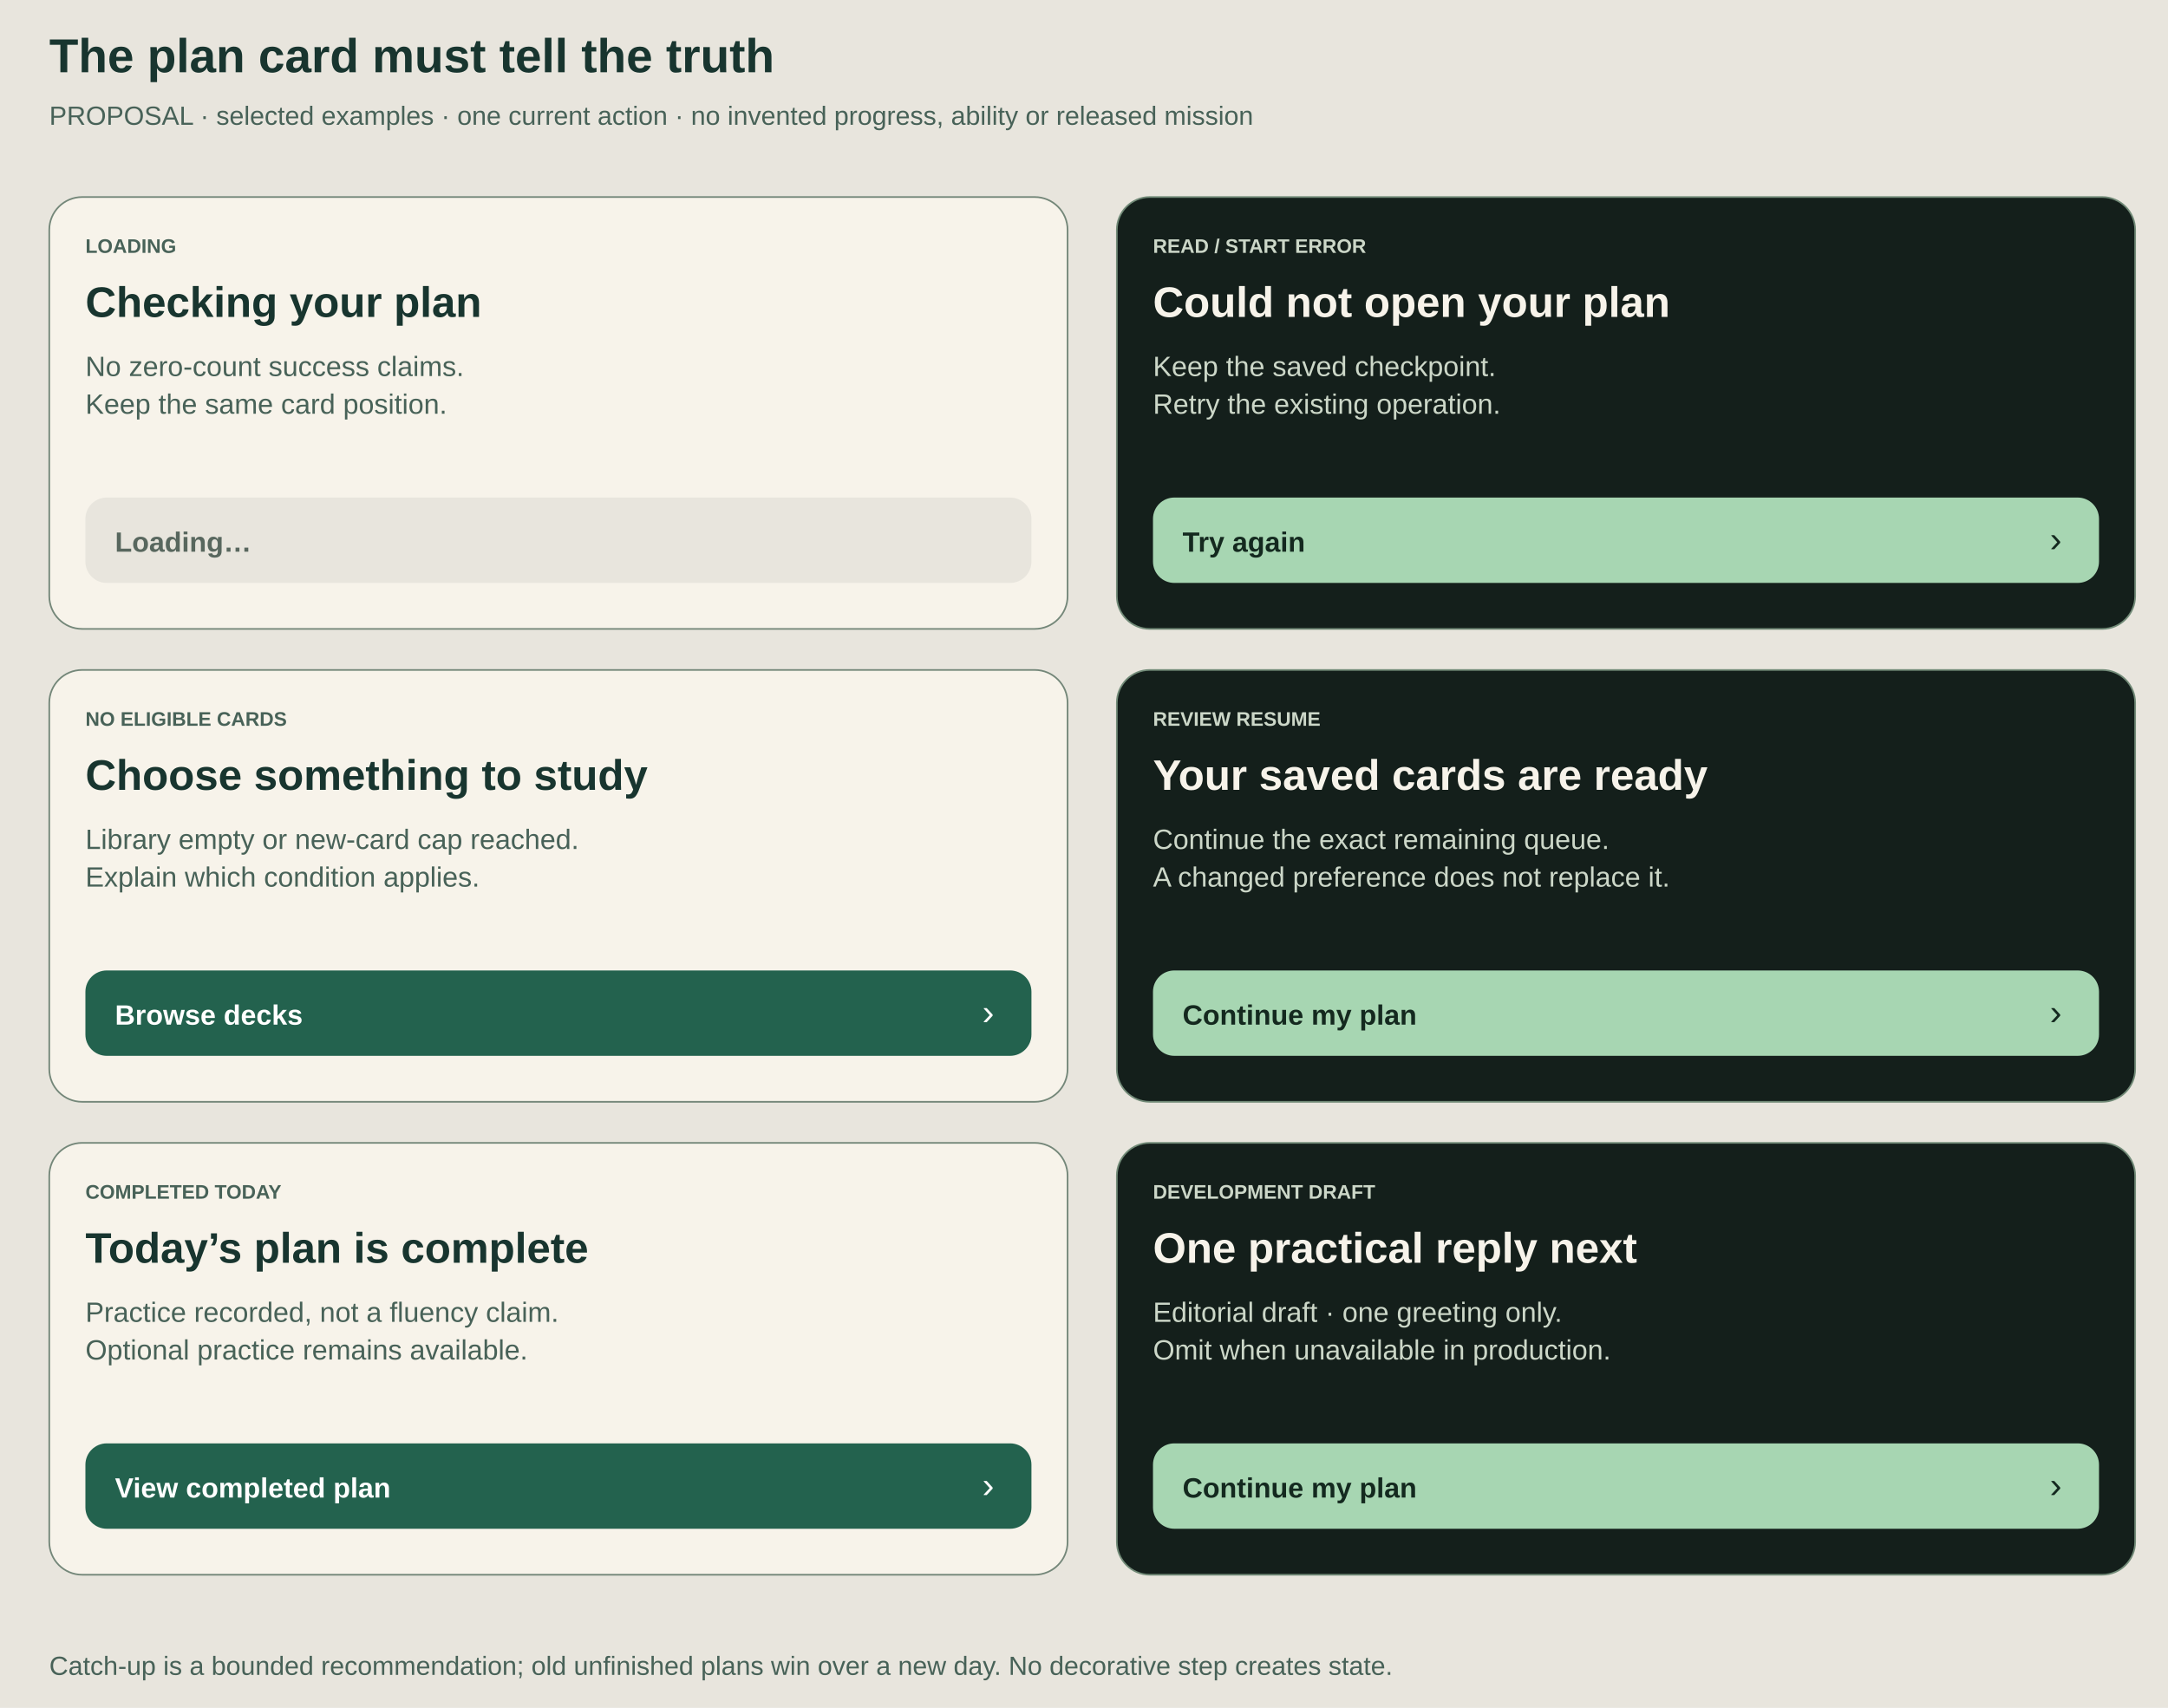
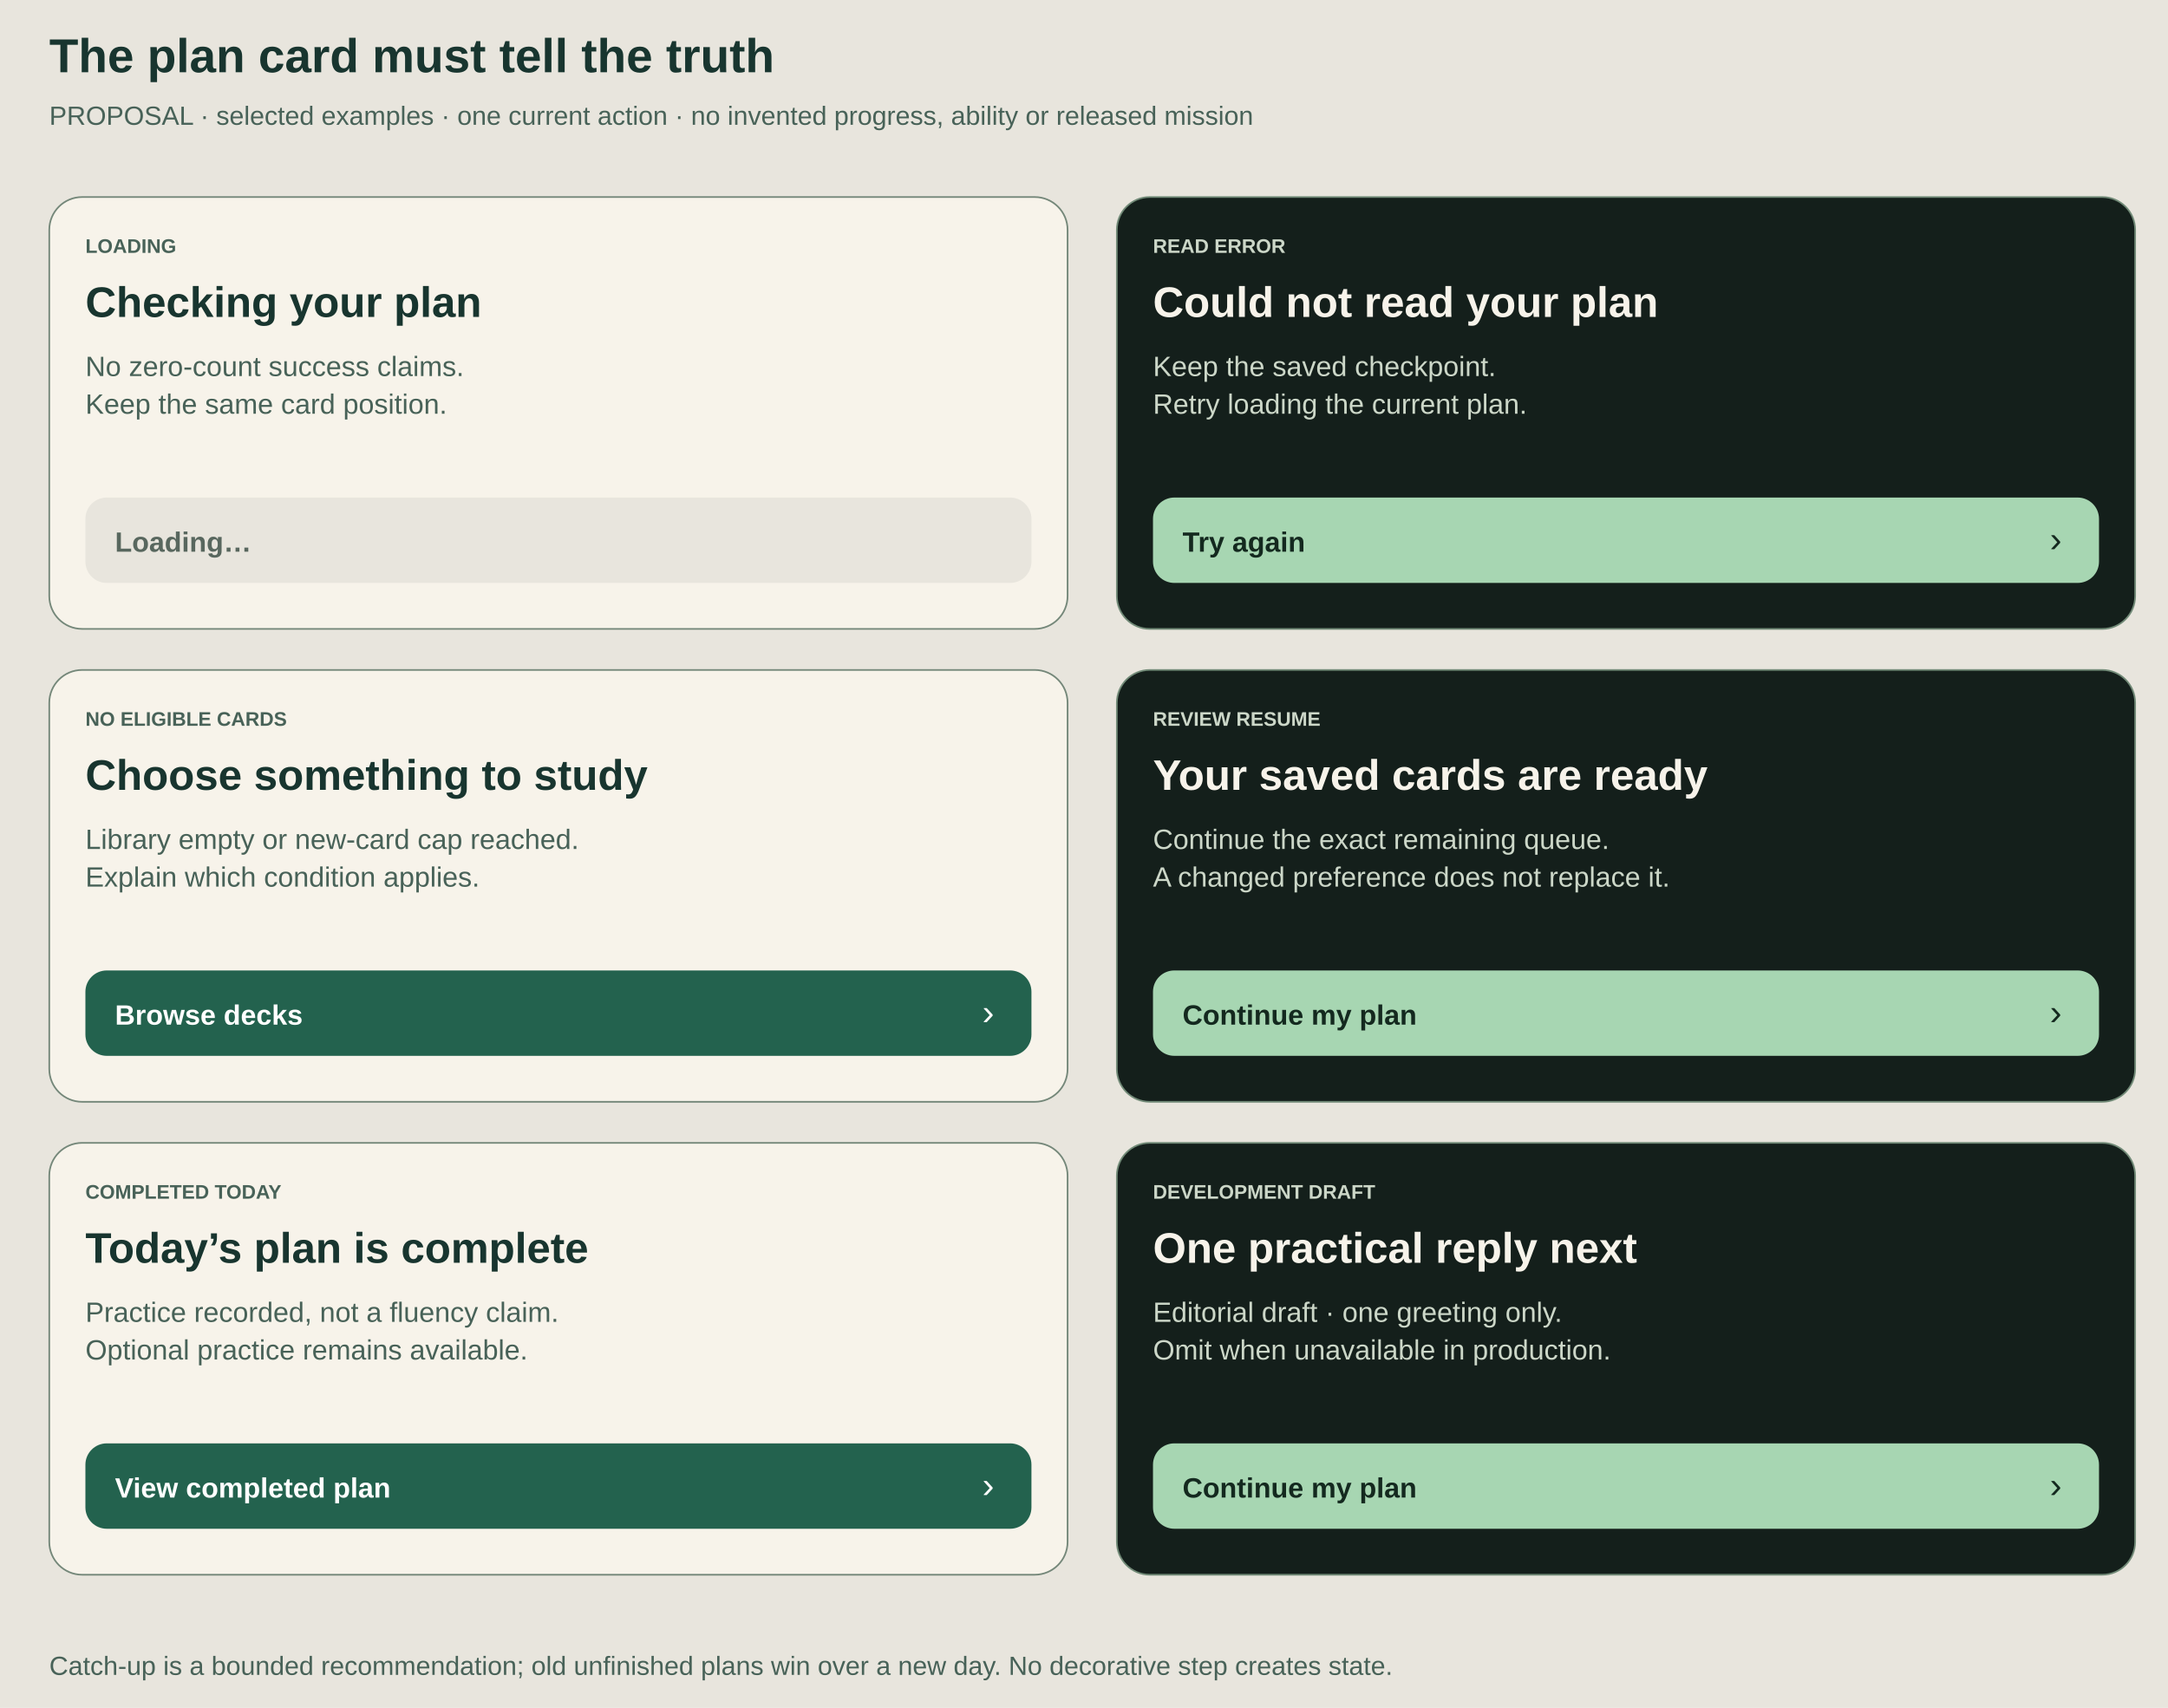
<svg xmlns="http://www.w3.org/2000/svg" width="1320" height="1040" viewBox="0 0 1320 1040">
  <rect x="0" y="0" width="1320" height="1040" rx="0" fill="#E8E5DD" stroke="none" />
  <text x="30" y="44" font-family="Arial, sans-serif" font-size="29" font-weight="700" fill="#18352F">The plan card must tell the truth</text>
  <text x="30" y="76" font-family="Arial, sans-serif" font-size="16" font-weight="400" fill="#486258">PROPOSAL · selected examples · one current action · no invented progress, ability or released mission</text>
  <rect x="30" y="120" width="620" height="263" rx="20" fill="#F7F3EA" stroke="#748779" />
  <text x="52" y="154" font-family="Arial, sans-serif" font-size="12" font-weight="700" fill="#486258">LOADING</text>
  <text x="52" y="193" font-family="Arial, sans-serif" font-size="26" font-weight="700" fill="#18352F">Checking your plan</text>
  <text x="52" y="229" font-family="Arial, sans-serif" font-size="17" font-weight="400" fill="#486258">No zero-count success claims.</text>
  <text x="52" y="251.95" font-family="Arial, sans-serif" font-size="17" font-weight="400" fill="#486258">Keep the same card position.</text>
  <rect x="52" y="303" width="576" height="52" rx="13" fill="#E8E5DD" stroke="none" />
  <text x="70" y="336" font-family="Arial, sans-serif" font-size="17" font-weight="700" fill="#58675E">Loading…</text>
  <rect x="680" y="120" width="620" height="263" rx="20" fill="#141F1B" stroke="#718A77" />
-   <text x="702" y="154" font-family="Arial, sans-serif" font-size="12" font-weight="700" fill="#CCD7C8">READ / START ERROR</text>
-   <text x="702" y="193" font-family="Arial, sans-serif" font-size="26" font-weight="700" fill="#F7F3EA">Could not open your plan</text>
+   <text x="702" y="154" font-family="Arial, sans-serif" font-size="12" font-weight="700" fill="#CCD7C8">READ ERROR</text>
+   <text x="702" y="193" font-family="Arial, sans-serif" font-size="26" font-weight="700" fill="#F7F3EA">Could not read your plan</text>
  <text x="702" y="229" font-family="Arial, sans-serif" font-size="17" font-weight="400" fill="#CCD7C8">Keep the saved checkpoint.</text>
-   <text x="702" y="251.95" font-family="Arial, sans-serif" font-size="17" font-weight="400" fill="#CCD7C8">Retry the existing operation.</text>
+   <text x="702" y="251.95" font-family="Arial, sans-serif" font-size="17" font-weight="400" fill="#CCD7C8">Retry loading the current plan.</text>
  <rect x="702" y="303" width="576" height="52" rx="13" fill="#A7D6B2" stroke="none" />
  <text x="720" y="336" font-family="Arial, sans-serif" font-size="17" font-weight="700" fill="#14291F">Try again</text>
  <text x="1248" y="336" font-family="Arial, sans-serif" font-size="22" font-weight="400" fill="#14291F">›</text>
  <rect x="30" y="408" width="620" height="263" rx="20" fill="#F7F3EA" stroke="#748779" />
  <text x="52" y="442" font-family="Arial, sans-serif" font-size="12" font-weight="700" fill="#486258">NO ELIGIBLE CARDS</text>
  <text x="52" y="481" font-family="Arial, sans-serif" font-size="26" font-weight="700" fill="#18352F">Choose something to study</text>
  <text x="52" y="517" font-family="Arial, sans-serif" font-size="17" font-weight="400" fill="#486258">Library empty or new-card cap reached.</text>
  <text x="52" y="539.95" font-family="Arial, sans-serif" font-size="17" font-weight="400" fill="#486258">Explain which condition applies.</text>
  <rect x="52" y="591" width="576" height="52" rx="13" fill="#23624E" stroke="none" />
  <text x="70" y="624" font-family="Arial, sans-serif" font-size="17" font-weight="700" fill="#FFFFFF">Browse decks</text>
  <text x="598" y="624" font-family="Arial, sans-serif" font-size="22" font-weight="400" fill="#FFFFFF">›</text>
  <rect x="680" y="408" width="620" height="263" rx="20" fill="#141F1B" stroke="#718A77" />
  <text x="702" y="442" font-family="Arial, sans-serif" font-size="12" font-weight="700" fill="#CCD7C8">REVIEW RESUME</text>
  <text x="702" y="481" font-family="Arial, sans-serif" font-size="26" font-weight="700" fill="#F7F3EA">Your saved cards are ready</text>
  <text x="702" y="517" font-family="Arial, sans-serif" font-size="17" font-weight="400" fill="#CCD7C8">Continue the exact remaining queue.</text>
  <text x="702" y="539.95" font-family="Arial, sans-serif" font-size="17" font-weight="400" fill="#CCD7C8">A changed preference does not replace it.</text>
  <rect x="702" y="591" width="576" height="52" rx="13" fill="#A7D6B2" stroke="none" />
  <text x="720" y="624" font-family="Arial, sans-serif" font-size="17" font-weight="700" fill="#14291F">Continue my plan</text>
  <text x="1248" y="624" font-family="Arial, sans-serif" font-size="22" font-weight="400" fill="#14291F">›</text>
  <rect x="30" y="696" width="620" height="263" rx="20" fill="#F7F3EA" stroke="#748779" />
  <text x="52" y="730" font-family="Arial, sans-serif" font-size="12" font-weight="700" fill="#486258">COMPLETED TODAY</text>
  <text x="52" y="769" font-family="Arial, sans-serif" font-size="26" font-weight="700" fill="#18352F">Today’s plan is complete</text>
  <text x="52" y="805" font-family="Arial, sans-serif" font-size="17" font-weight="400" fill="#486258">Practice recorded, not a fluency claim.</text>
  <text x="52" y="827.95" font-family="Arial, sans-serif" font-size="17" font-weight="400" fill="#486258">Optional practice remains available.</text>
  <rect x="52" y="879" width="576" height="52" rx="13" fill="#23624E" stroke="none" />
  <text x="70" y="912" font-family="Arial, sans-serif" font-size="17" font-weight="700" fill="#FFFFFF">View completed plan</text>
  <text x="598" y="912" font-family="Arial, sans-serif" font-size="22" font-weight="400" fill="#FFFFFF">›</text>
  <rect x="680" y="696" width="620" height="263" rx="20" fill="#141F1B" stroke="#718A77" />
  <text x="702" y="730" font-family="Arial, sans-serif" font-size="12" font-weight="700" fill="#CCD7C8">DEVELOPMENT DRAFT</text>
  <text x="702" y="769" font-family="Arial, sans-serif" font-size="26" font-weight="700" fill="#F7F3EA">One practical reply next</text>
  <text x="702" y="805" font-family="Arial, sans-serif" font-size="17" font-weight="400" fill="#CCD7C8">Editorial draft · one greeting only.</text>
  <text x="702" y="827.95" font-family="Arial, sans-serif" font-size="17" font-weight="400" fill="#CCD7C8">Omit when unavailable in production.</text>
  <rect x="702" y="879" width="576" height="52" rx="13" fill="#A7D6B2" stroke="none" />
  <text x="720" y="912" font-family="Arial, sans-serif" font-size="17" font-weight="700" fill="#14291F">Continue my plan</text>
  <text x="1248" y="912" font-family="Arial, sans-serif" font-size="22" font-weight="400" fill="#14291F">›</text>
  <text x="30" y="1020" font-family="Arial, sans-serif" font-size="16" font-weight="400" fill="#486258">Catch-up is a bounded recommendation; old unfinished plans win over a new day. No decorative step creates state.</text>
</svg>
